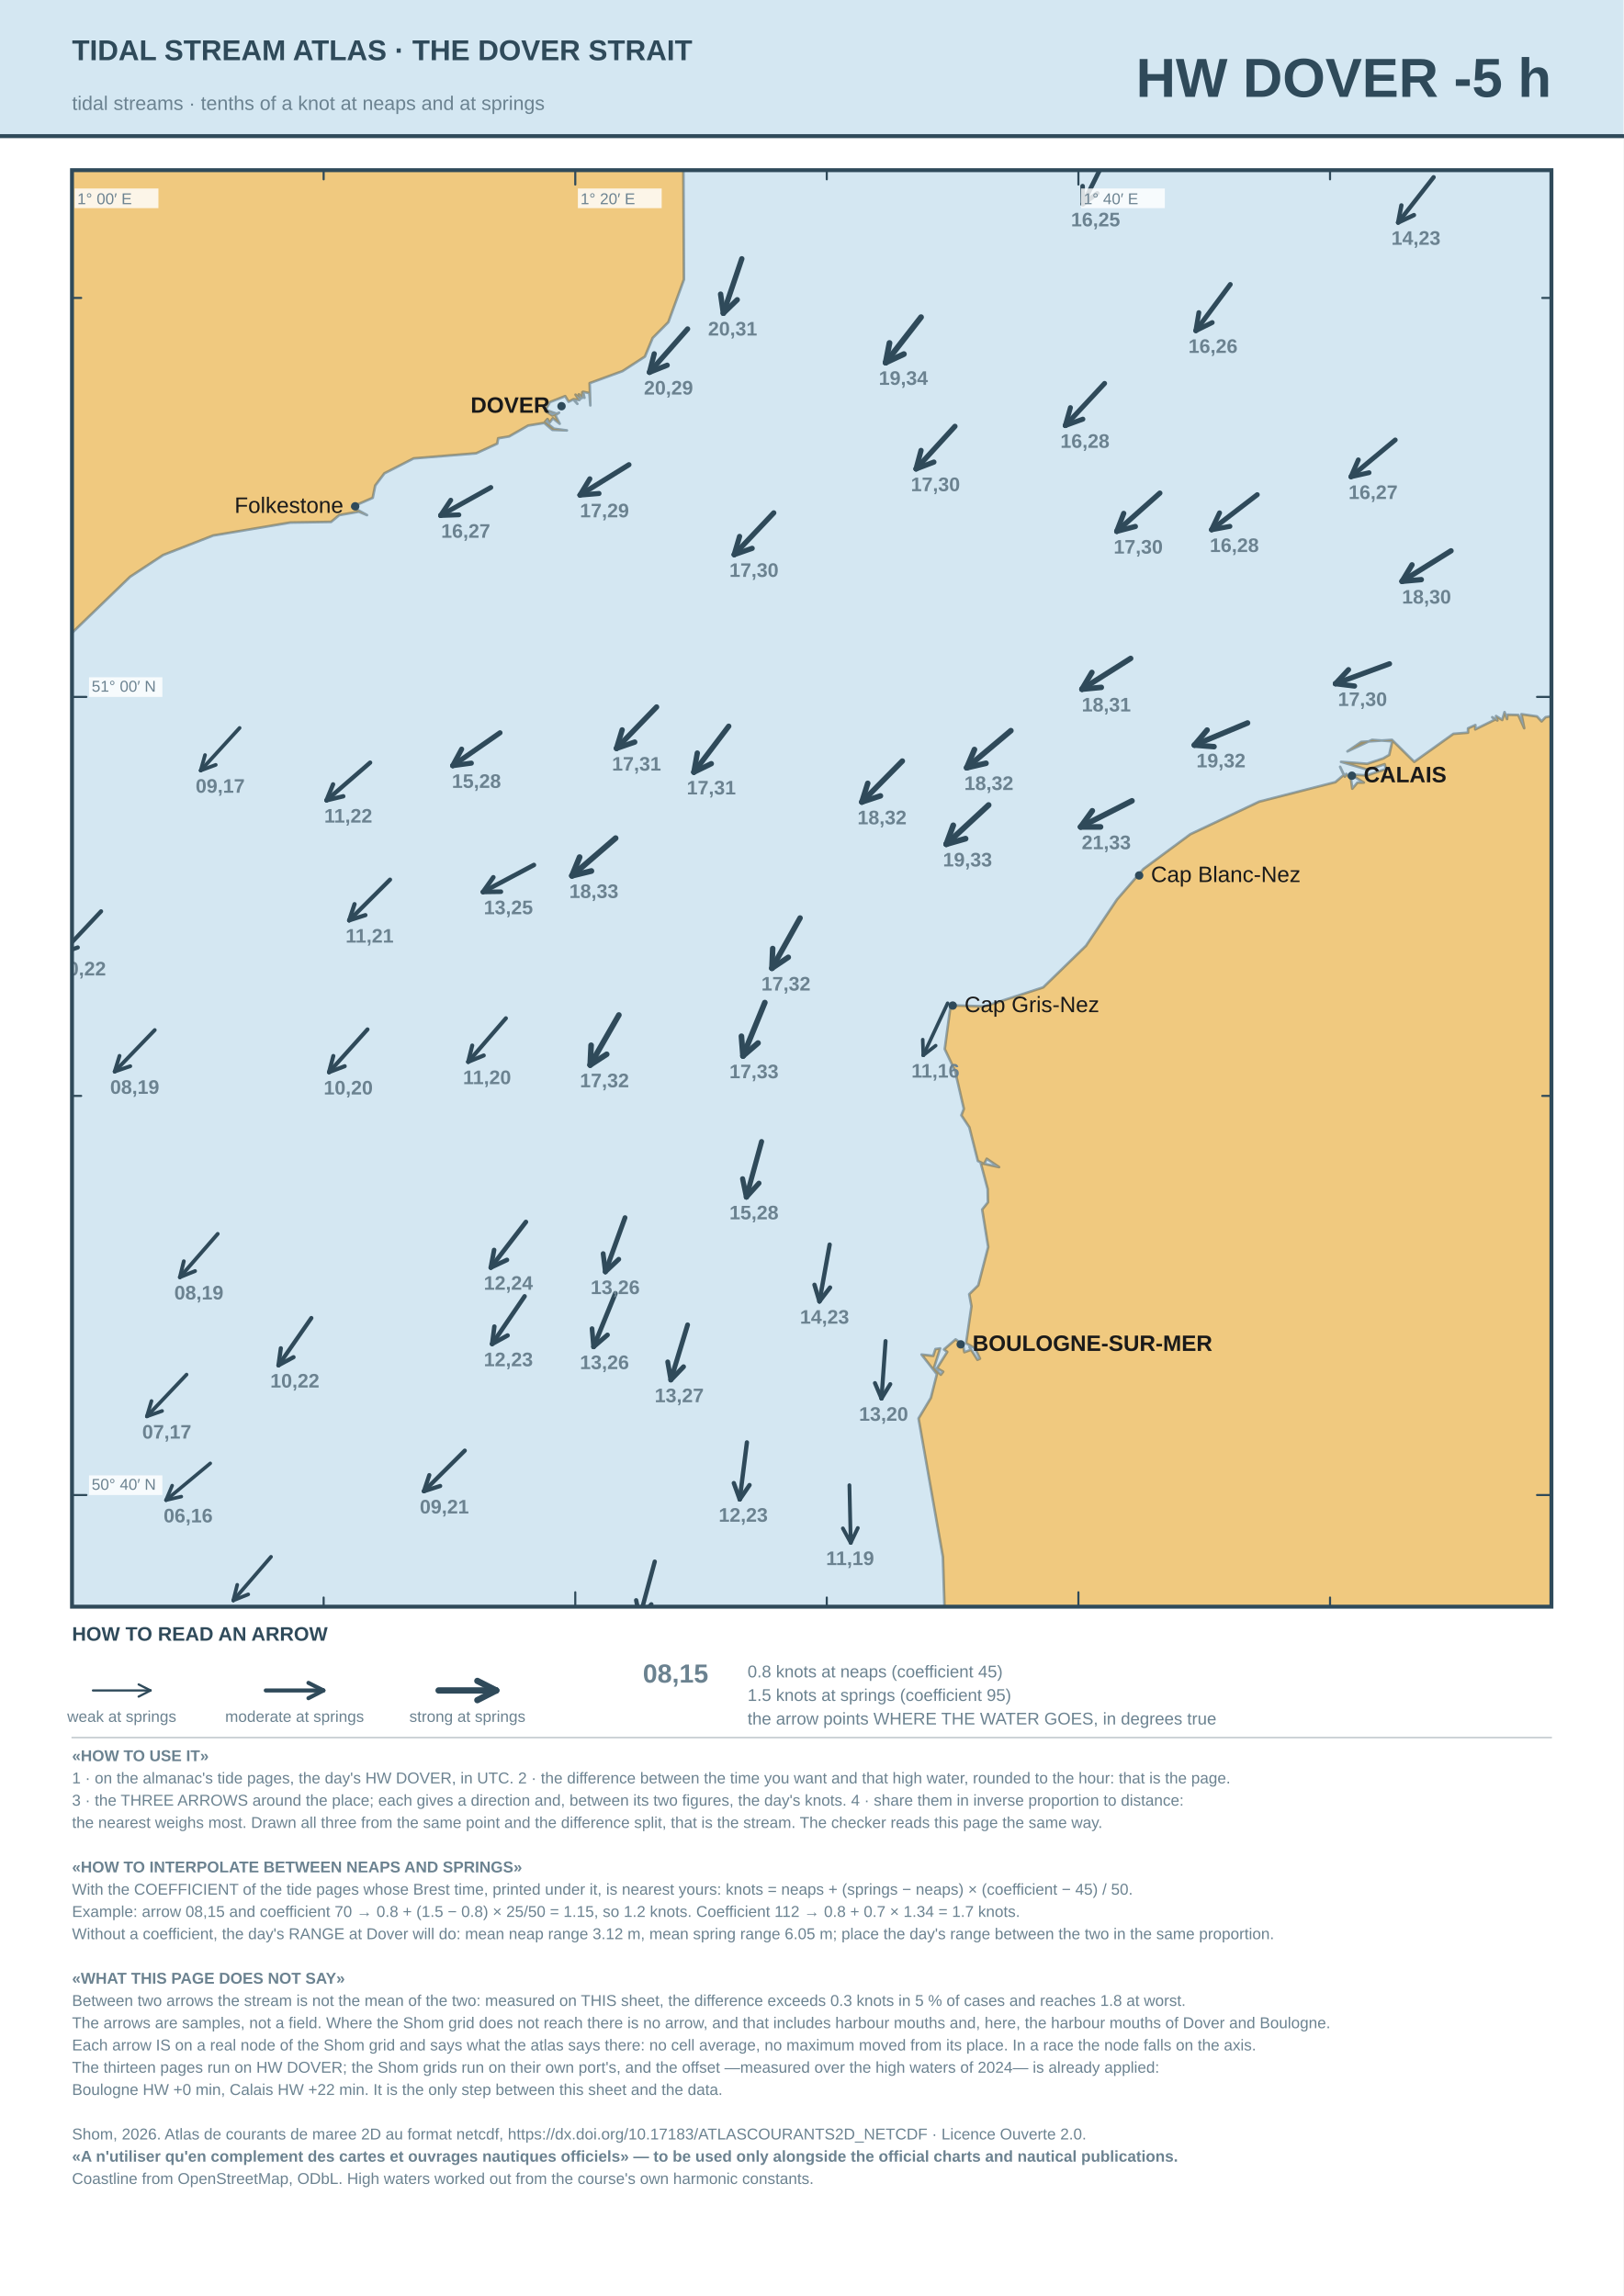
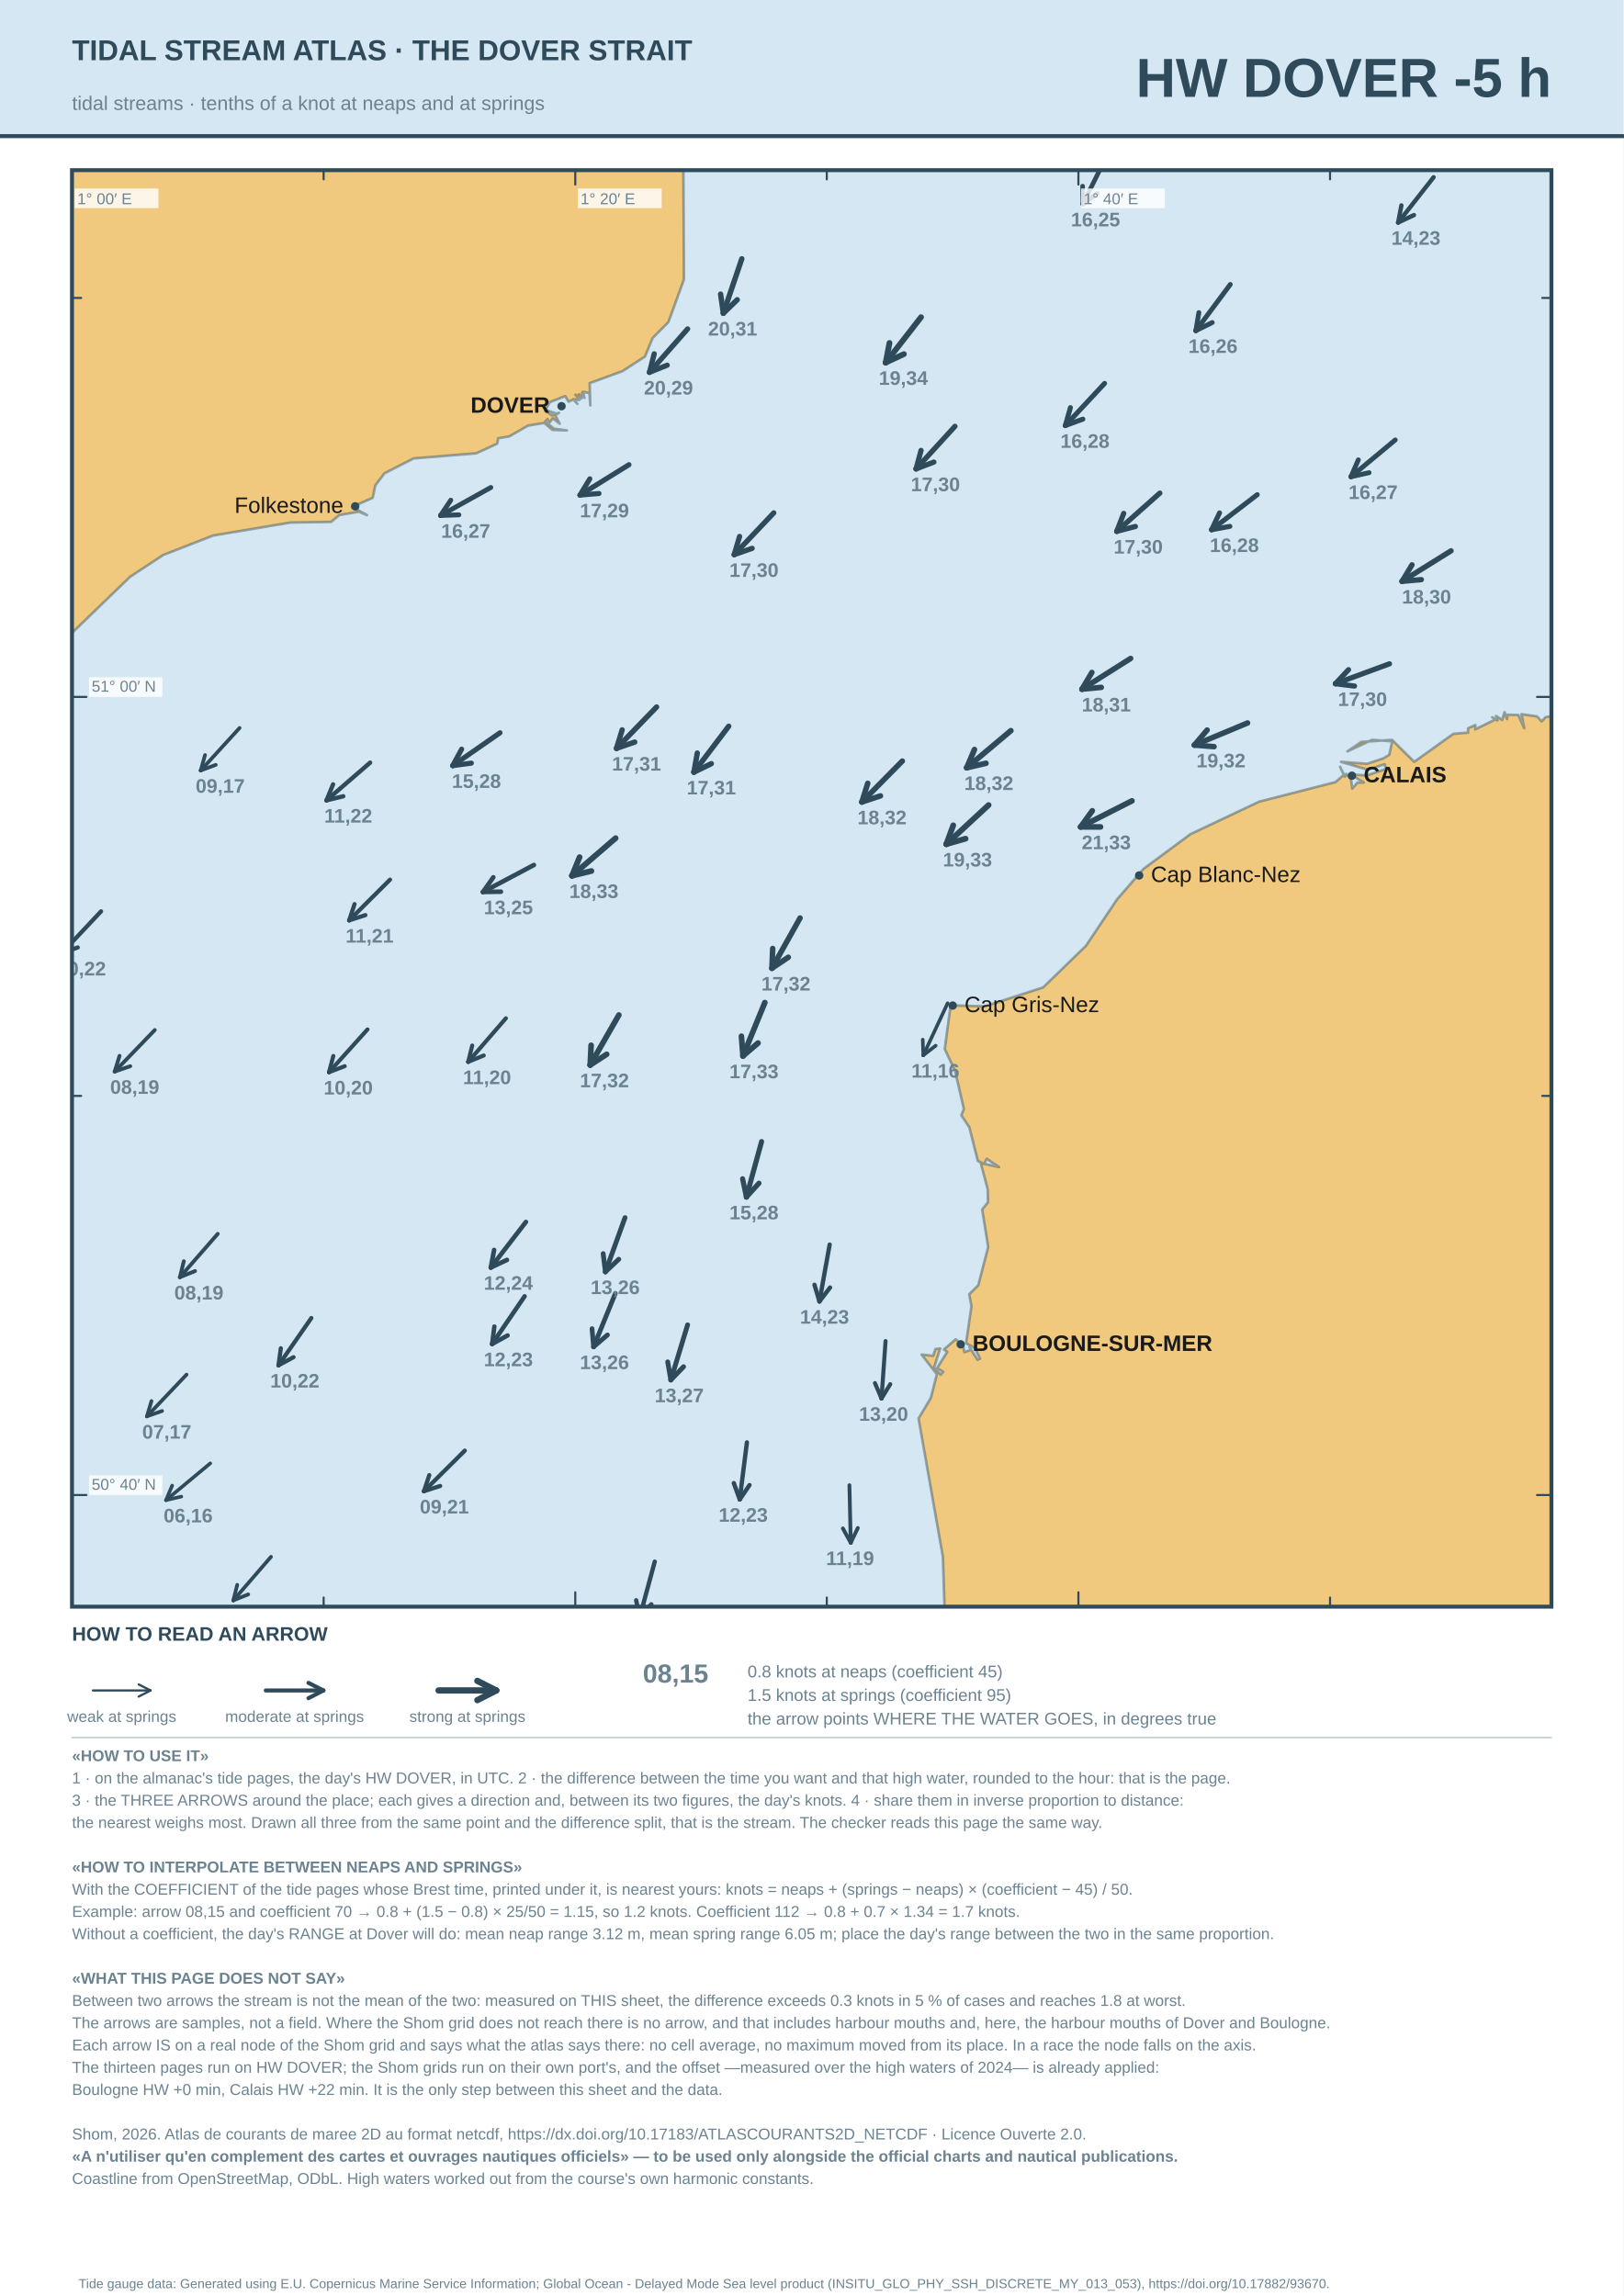
<svg xmlns="http://www.w3.org/2000/svg" width="1240" height="1754" viewBox="0 0 1240 1754">
  <rect x="0.0" y="0.0" width="1240.0" height="1754.0" fill="#FFFFFF" />
  <rect x="0.0" y="0.0" width="1240.0" height="104.0" fill="#D4E7F2" />
  <line x1="0.0" y1="104.0" x2="1240.0" y2="104.0" stroke="#2F4A5A" stroke-width="3.0" stroke-linecap="round" />
  <text x="55.0" y="46.0" font-family="Arial" font-size="22" fill="#2F4A5A" font-weight="bold">TIDAL STREAM ATLAS · THE DOVER STRAIT</text>
  <text x="55.0" y="84.0" font-family="Arial" font-size="15" fill="#6B8290">tidal streams · tenths of a knot at neaps and at springs</text>
  <text x="1185.0" y="74.0" font-family="Arial" font-size="42" fill="#2F4A5A" font-weight="bold" text-anchor="end">HW DOVER   -5 h</text>
  <g transform="translate(0.0,75.0)">
    <clipPath id="marco">
      <rect x="55.0" y="55.0" width="1130.0" height="1097.4" />
    </clipPath>
    <g clip-path="url(#marco)">
      <rect x="55.0" y="55.0" width="1130.0" height="1097.4" fill="#D4E7F2" />
      <polygon points="522.0,55.0 522.4,138.5 510.5,171.1 498.5,183.2 492.6,197.4 475.5,208.5 450.4,217.7 450.9,234.7 450.2,225.3 445.3,224.3 446.4,228.9 444.8,224.6 444.7,228.9 442.2,226.2 443.5,229.6 439.6,226.5 442.5,230.6 438.0,230.0 441.0,233.5 437.9,230.1 434.3,231.9 431.7,227.6 420.0,232.2 416.7,238.1 424.7,240.9 416.3,238.8 421.9,242.4 427.0,240.3 424.1,242.2 427.5,248.7 422.3,244.5 419.7,247.9 418.2,245.1 416.4,247.1 423.1,252.5 433.0,253.8 421.9,253.4 415.7,248.1 403.4,250.1 388.9,258.4 380.5,259.8 379.8,263.9 363.7,271.3 315.9,275.2 293.6,286.6 286.6,295.9 284.7,305.3 268.9,312.2 280.3,318.5 274.1,315.9 259.1,318.5 252.9,323.7 221.7,324.2 162.8,334.1 124.6,349.0 99.4,365.6 55.0,408.5 55.0,55.0" fill="#F0C97F" />
      <polygon points="721.4,1152.4 720.2,1114.4 701.6,1008.6 711.0,992.9 715.6,974.8 703.9,959.8 712.8,960.8 714.5,955.6 718.1,955.1 713.4,969.9 718.6,975.2 720.4,972.9 715.7,970.2 723.5,957.8 721.0,955.9 729.9,948.2 735.5,952.2 736.6,958.0 741.6,956.2 740.5,954.1 746.6,963.8 748.5,962.9 744.8,955.1 737.9,951.1 742.0,922.9 740.3,913.7 747.2,906.9 754.8,877.6 750.2,849.0 754.6,843.5 754.4,833.4 749.1,813.5 763.1,816.6 753.7,810.2 751.7,814.2 746.9,811.9 740.4,786.2 734.3,777.0 736.2,772.1 729.5,743.1 721.6,726.4 726.1,693.0 752.2,693.8 796.8,679.3 829.5,647.5 853.2,612.1 873.4,588.8 909.2,562.3 961.8,537.4 1020.0,522.5 1026.4,517.0 1023.6,510.8 1027.2,518.3 1028.3,516.2 1031.9,520.2 1032.9,527.5 1036.8,522.9 1041.7,522.8 1031.5,516.6 1043.9,517.4 1058.6,512.5 1057.6,508.8 1044.7,513.0 1024.3,507.0 1044.2,508.5 1056.5,504.4 1061.1,501.7 1063.4,491.3 1048.0,490.2 1029.2,499.0 1039.7,491.8 1063.2,490.2 1080.2,507.0 1110.1,485.6 1121.3,484.7 1121.3,481.4 1126.9,478.9 1126.8,482.2 1141.8,474.8 1139.8,472.9 1143.7,475.4 1142.7,472.0 1147.4,475.0 1149.2,469.0 1151.1,474.3 1151.4,471.0 1159.7,471.2 1164.2,481.3 1162.1,470.6 1174.0,472.3 1177.5,476.1 1180.5,472.9 1185.0,472.1 1185.0,1152.4" fill="#F0C97F" />
      <polygon points="522.0,55.0 522.4,138.5 510.5,171.1 498.5,183.2 492.6,197.4 475.5,208.5 450.4,217.7 450.9,234.7 450.2,225.3 445.3,224.3 446.4,228.9 444.8,224.6 444.7,228.9 442.2,226.2 443.5,229.6 439.6,226.5 442.5,230.6 438.0,230.0 441.0,233.5 437.9,230.1 434.3,231.9 431.7,227.6 420.0,232.2 416.7,238.1 424.7,240.9 416.3,238.8 421.9,242.4 427.0,240.3 424.1,242.2 427.5,248.7 422.3,244.5 419.7,247.9 418.2,245.1 416.4,247.1 423.1,252.5 433.0,253.8 421.9,253.4 415.7,248.1 403.4,250.1 388.9,258.4 380.5,259.8 379.8,263.9 363.7,271.3 315.9,275.2 293.6,286.6 286.6,295.9 284.7,305.3 268.9,312.2 280.3,318.5 274.1,315.9 259.1,318.5 252.9,323.7 221.7,324.2 162.8,334.1 124.6,349.0 99.4,365.6 55.0,408.5 55.0,55.0" fill="none" stroke="#2F4A5A" stroke-opacity="0.44" stroke-width="2" stroke-linecap="round" stroke-linejoin="round" />
      <polygon points="721.4,1152.4 720.2,1114.4 701.6,1008.6 711.0,992.9 715.6,974.8 703.9,959.8 712.8,960.8 714.5,955.6 718.1,955.1 713.4,969.9 718.6,975.2 720.4,972.9 715.7,970.2 723.5,957.8 721.0,955.9 729.9,948.2 735.5,952.2 736.6,958.0 741.6,956.2 740.5,954.1 746.6,963.8 748.5,962.9 744.8,955.1 737.9,951.1 742.0,922.9 740.3,913.7 747.2,906.9 754.8,877.6 750.2,849.0 754.6,843.5 754.4,833.4 749.1,813.5 763.1,816.6 753.7,810.2 751.7,814.2 746.9,811.9 740.4,786.2 734.3,777.0 736.2,772.1 729.5,743.1 721.6,726.4 726.1,693.0 752.2,693.8 796.8,679.3 829.5,647.5 853.2,612.1 873.4,588.8 909.2,562.3 961.8,537.4 1020.0,522.5 1026.4,517.0 1023.6,510.8 1027.2,518.3 1028.3,516.2 1031.9,520.2 1032.9,527.5 1036.8,522.9 1041.7,522.8 1031.5,516.6 1043.9,517.4 1058.6,512.5 1057.6,508.8 1044.7,513.0 1024.3,507.0 1044.2,508.5 1056.5,504.4 1061.1,501.7 1063.4,491.3 1048.0,490.2 1029.2,499.0 1039.7,491.8 1063.2,490.2 1080.2,507.0 1110.1,485.6 1121.3,484.7 1121.3,481.4 1126.9,478.9 1126.8,482.2 1141.8,474.8 1139.8,472.9 1143.7,475.4 1142.7,472.0 1147.4,475.0 1149.2,469.0 1151.1,474.3 1151.4,471.0 1159.7,471.2 1164.2,481.3 1162.1,470.6 1174.0,472.3 1177.5,476.1 1180.5,472.9 1185.0,472.1 1185.0,1152.4" fill="none" stroke="#2F4A5A" stroke-opacity="0.44" stroke-width="2" stroke-linecap="round" stroke-linejoin="round" />
      <circle cx="428.9" cy="235.3" r="3.2" fill="#2F4A5A" />
      <text x="419.9" y="240.3" font-family="Arial" font-size="17" fill="#1A1A1A" font-weight="bold" text-anchor="end">DOVER</text>
      <circle cx="271.3" cy="311.8" r="3.2" fill="#2F4A5A" />
      <text x="262.3" y="316.8" font-family="Arial" font-size="17" fill="#1A1A1A" text-anchor="end">Folkestone</text>
      <circle cx="733.8" cy="952.0" r="3.2" fill="#2F4A5A" />
      <text x="742.8" y="957.0" font-family="Arial" font-size="17" fill="#1A1A1A" font-weight="bold" text-anchor="start">BOULOGNE-SUR-MER</text>
      <circle cx="1032.6" cy="517.6" r="3.2" fill="#2F4A5A" />
      <text x="1041.6" y="522.6" font-family="Arial" font-size="17" fill="#1A1A1A" font-weight="bold" text-anchor="start">CALAIS</text>
      <circle cx="727.7" cy="693.2" r="3.2" fill="#2F4A5A" />
      <text x="736.7" y="698.2" font-family="Arial" font-size="17" fill="#1A1A1A" text-anchor="start">Cap Gris-Nez</text>
      <circle cx="870.1" cy="593.8" r="3.2" fill="#2F4A5A" />
      <text x="879.1" y="598.8" font-family="Arial" font-size="17" fill="#1A1A1A" text-anchor="start">Cap Blanc-Nez</text>
      <line x1="160.6" y1="1042.9" x2="126.8" y2="1071.0" stroke="#2F4A5A" stroke-width="2.7" stroke-linecap="round" />
      <line x1="126.8" y1="1071.0" x2="138.5" y2="1068.3" stroke="#2F4A5A" stroke-width="2.7" stroke-linecap="round" />
      <line x1="126.8" y1="1071.0" x2="131.5" y2="1059.9" stroke="#2F4A5A" stroke-width="2.7" stroke-linecap="round" />
      <text x="143.7" y="1088.0" font-family="Arial" font-size="15" fill="#6B8290" font-weight="bold" text-anchor="middle">06,16</text>
      <line x1="207.0" y1="1114.3" x2="178.2" y2="1147.6" stroke="#2F4A5A" stroke-width="2.8" stroke-linecap="round" />
      <line x1="178.2" y1="1147.6" x2="189.6" y2="1143.0" stroke="#2F4A5A" stroke-width="2.8" stroke-linecap="round" />
      <line x1="178.2" y1="1147.6" x2="181.2" y2="1135.7" stroke="#2F4A5A" stroke-width="2.8" stroke-linecap="round" />
      <text x="192.6" y="1164.6" font-family="Arial" font-size="15" fill="#6B8290" font-weight="bold" text-anchor="middle">07,17</text>
      <line x1="355.0" y1="1033.2" x2="323.8" y2="1064.2" stroke="#2F4A5A" stroke-width="3.2" stroke-linecap="round" />
      <line x1="323.8" y1="1064.2" x2="336.2" y2="1060.2" stroke="#2F4A5A" stroke-width="3.2" stroke-linecap="round" />
      <line x1="323.8" y1="1064.2" x2="327.9" y2="1051.9" stroke="#2F4A5A" stroke-width="3.2" stroke-linecap="round" />
      <text x="339.4" y="1081.2" font-family="Arial" font-size="15" fill="#6B8290" font-weight="bold" text-anchor="middle">09,21</text>
      <line x1="500.1" y1="1118.0" x2="488.6" y2="1160.5" stroke="#2F4A5A" stroke-width="3.3" stroke-linecap="round" />
      <line x1="488.6" y1="1160.5" x2="497.5" y2="1150.6" stroke="#2F4A5A" stroke-width="3.3" stroke-linecap="round" />
      <line x1="488.6" y1="1160.5" x2="485.9" y2="1147.5" stroke="#2F4A5A" stroke-width="3.3" stroke-linecap="round" />
      <text x="494.3" y="1177.5" font-family="Arial" font-size="15" fill="#6B8290" font-weight="bold" text-anchor="middle">11,22</text>
      <line x1="570.5" y1="1026.9" x2="565.0" y2="1070.5" stroke="#2F4A5A" stroke-width="3.3" stroke-linecap="round" />
      <line x1="565.0" y1="1070.5" x2="572.5" y2="1059.5" stroke="#2F4A5A" stroke-width="3.3" stroke-linecap="round" />
      <line x1="565.0" y1="1070.5" x2="560.5" y2="1058.0" stroke="#2F4A5A" stroke-width="3.3" stroke-linecap="round" />
      <text x="567.7" y="1087.5" font-family="Arial" font-size="15" fill="#6B8290" font-weight="bold" text-anchor="middle">12,23</text>
      <line x1="648.8" y1="1059.6" x2="649.8" y2="1103.6" stroke="#2F4A5A" stroke-width="2.9" stroke-linecap="round" />
      <line x1="649.8" y1="1103.6" x2="655.2" y2="1092.3" stroke="#2F4A5A" stroke-width="2.9" stroke-linecap="round" />
      <line x1="649.8" y1="1103.6" x2="643.8" y2="1092.6" stroke="#2F4A5A" stroke-width="2.9" stroke-linecap="round" />
      <text x="649.3" y="1120.6" font-family="Arial" font-size="15" fill="#6B8290" font-weight="bold" text-anchor="middle">11,19</text>
      <line x1="142.5" y1="975.1" x2="112.2" y2="1007.0" stroke="#2F4A5A" stroke-width="2.8" stroke-linecap="round" />
      <line x1="112.2" y1="1007.0" x2="123.8" y2="1002.9" stroke="#2F4A5A" stroke-width="2.8" stroke-linecap="round" />
      <line x1="112.2" y1="1007.0" x2="115.7" y2="995.3" stroke="#2F4A5A" stroke-width="2.8" stroke-linecap="round" />
      <text x="127.4" y="1024.0" font-family="Arial" font-size="15" fill="#6B8290" font-weight="bold" text-anchor="middle">07,17</text>
      <line x1="237.8" y1="931.9" x2="212.7" y2="968.0" stroke="#2F4A5A" stroke-width="3.2" stroke-linecap="round" />
      <line x1="212.7" y1="968.0" x2="224.2" y2="961.8" stroke="#2F4A5A" stroke-width="3.2" stroke-linecap="round" />
      <line x1="212.7" y1="968.0" x2="214.5" y2="955.0" stroke="#2F4A5A" stroke-width="3.2" stroke-linecap="round" />
      <text x="225.2" y="985.0" font-family="Arial" font-size="15" fill="#6B8290" font-weight="bold" text-anchor="middle">10,22</text>
      <line x1="400.7" y1="915.3" x2="375.9" y2="951.7" stroke="#2F4A5A" stroke-width="3.4" stroke-linecap="round" />
      <line x1="375.9" y1="951.7" x2="387.7" y2="945.2" stroke="#2F4A5A" stroke-width="3.4" stroke-linecap="round" />
      <line x1="375.9" y1="951.7" x2="377.6" y2="938.4" stroke="#2F4A5A" stroke-width="3.4" stroke-linecap="round" />
      <text x="388.3" y="968.7" font-family="Arial" font-size="15" fill="#6B8290" font-weight="bold" text-anchor="middle">12,23</text>
      <line x1="470.0" y1="913.1" x2="453.4" y2="953.9" stroke="#2F4A5A" stroke-width="3.6" stroke-linecap="round" />
      <line x1="453.4" y1="953.9" x2="464.0" y2="944.8" stroke="#2F4A5A" stroke-width="3.6" stroke-linecap="round" />
      <line x1="453.4" y1="953.9" x2="452.2" y2="940.0" stroke="#2F4A5A" stroke-width="3.6" stroke-linecap="round" />
      <text x="461.7" y="970.9" font-family="Arial" font-size="15" fill="#6B8290" font-weight="bold" text-anchor="middle">13,26</text>
      <line x1="525.2" y1="937.1" x2="512.4" y2="979.2" stroke="#2F4A5A" stroke-width="3.7" stroke-linecap="round" />
      <line x1="512.4" y1="979.2" x2="522.1" y2="969.1" stroke="#2F4A5A" stroke-width="3.7" stroke-linecap="round" />
      <line x1="512.4" y1="979.2" x2="510.0" y2="965.4" stroke="#2F4A5A" stroke-width="3.7" stroke-linecap="round" />
      <text x="518.8" y="996.2" font-family="Arial" font-size="15" fill="#6B8290" font-weight="bold" text-anchor="middle">13,27</text>
      <line x1="676.4" y1="949.5" x2="673.3" y2="993.4" stroke="#2F4A5A" stroke-width="3.1" stroke-linecap="round" />
      <line x1="673.3" y1="993.4" x2="680.0" y2="982.4" stroke="#2F4A5A" stroke-width="3.1" stroke-linecap="round" />
      <line x1="673.3" y1="993.4" x2="668.3" y2="981.6" stroke="#2F4A5A" stroke-width="3.1" stroke-linecap="round" />
      <text x="674.9" y="1010.4" font-family="Arial" font-size="15" fill="#6B8290" font-weight="bold" text-anchor="middle">13,20</text>
      <line x1="166.3" y1="867.6" x2="137.4" y2="900.7" stroke="#2F4A5A" stroke-width="2.9" stroke-linecap="round" />
      <line x1="137.4" y1="900.7" x2="149.0" y2="896.0" stroke="#2F4A5A" stroke-width="2.9" stroke-linecap="round" />
      <line x1="137.4" y1="900.7" x2="140.4" y2="888.5" stroke="#2F4A5A" stroke-width="2.9" stroke-linecap="round" />
      <text x="151.9" y="917.7" font-family="Arial" font-size="15" fill="#6B8290" font-weight="bold" text-anchor="middle">08,19</text>
      <line x1="401.7" y1="858.5" x2="374.9" y2="893.3" stroke="#2F4A5A" stroke-width="3.5" stroke-linecap="round" />
      <line x1="374.9" y1="893.3" x2="387.2" y2="887.5" stroke="#2F4A5A" stroke-width="3.5" stroke-linecap="round" />
      <line x1="374.9" y1="893.3" x2="377.4" y2="879.9" stroke="#2F4A5A" stroke-width="3.5" stroke-linecap="round" />
      <text x="388.3" y="910.3" font-family="Arial" font-size="15" fill="#6B8290" font-weight="bold" text-anchor="middle">12,24</text>
      <line x1="477.4" y1="855.2" x2="462.4" y2="896.6" stroke="#2F4A5A" stroke-width="3.7" stroke-linecap="round" />
      <line x1="462.4" y1="896.6" x2="472.6" y2="887.0" stroke="#2F4A5A" stroke-width="3.7" stroke-linecap="round" />
      <line x1="462.4" y1="896.6" x2="460.7" y2="882.7" stroke="#2F4A5A" stroke-width="3.7" stroke-linecap="round" />
      <text x="469.9" y="913.6" font-family="Arial" font-size="15" fill="#6B8290" font-weight="bold" text-anchor="middle">13,26</text>
      <line x1="581.7" y1="797.1" x2="570.1" y2="839.5" stroke="#2F4A5A" stroke-width="3.9" stroke-linecap="round" />
      <line x1="570.1" y1="839.5" x2="579.7" y2="828.9" stroke="#2F4A5A" stroke-width="3.9" stroke-linecap="round" />
      <line x1="570.1" y1="839.5" x2="567.2" y2="825.5" stroke="#2F4A5A" stroke-width="3.9" stroke-linecap="round" />
      <text x="575.9" y="856.5" font-family="Arial" font-size="15" fill="#6B8290" font-weight="bold" text-anchor="middle">15,28</text>
      <line x1="633.7" y1="875.8" x2="625.9" y2="919.2" stroke="#2F4A5A" stroke-width="3.3" stroke-linecap="round" />
      <line x1="625.9" y1="919.2" x2="634.0" y2="908.6" stroke="#2F4A5A" stroke-width="3.3" stroke-linecap="round" />
      <line x1="625.9" y1="919.2" x2="622.1" y2="906.5" stroke="#2F4A5A" stroke-width="3.3" stroke-linecap="round" />
      <text x="629.8" y="936.2" font-family="Arial" font-size="15" fill="#6B8290" font-weight="bold" text-anchor="middle">14,23</text>
      <line x1="118.2" y1="711.9" x2="87.6" y2="743.6" stroke="#2F4A5A" stroke-width="2.9" stroke-linecap="round" />
      <line x1="87.6" y1="743.6" x2="99.5" y2="739.5" stroke="#2F4A5A" stroke-width="2.9" stroke-linecap="round" />
      <line x1="87.6" y1="743.6" x2="91.3" y2="731.6" stroke="#2F4A5A" stroke-width="2.9" stroke-linecap="round" />
      <text x="102.9" y="760.6" font-family="Arial" font-size="15" fill="#6B8290" font-weight="bold" text-anchor="middle">08,19</text>
      <line x1="280.7" y1="711.4" x2="251.3" y2="744.1" stroke="#2F4A5A" stroke-width="3.1" stroke-linecap="round" />
      <line x1="251.3" y1="744.1" x2="263.3" y2="739.5" stroke="#2F4A5A" stroke-width="3.1" stroke-linecap="round" />
      <line x1="251.3" y1="744.1" x2="254.6" y2="731.7" stroke="#2F4A5A" stroke-width="3.1" stroke-linecap="round" />
      <text x="266.0" y="761.1" font-family="Arial" font-size="15" fill="#6B8290" font-weight="bold" text-anchor="middle">10,20</text>
      <line x1="386.4" y1="702.9" x2="357.6" y2="736.2" stroke="#2F4A5A" stroke-width="3.1" stroke-linecap="round" />
      <line x1="357.6" y1="736.2" x2="369.5" y2="731.3" stroke="#2F4A5A" stroke-width="3.1" stroke-linecap="round" />
      <line x1="357.6" y1="736.2" x2="360.7" y2="723.7" stroke="#2F4A5A" stroke-width="3.1" stroke-linecap="round" />
      <text x="372.0" y="753.2" font-family="Arial" font-size="15" fill="#6B8290" font-weight="bold" text-anchor="middle">11,20</text>
      <line x1="472.7" y1="700.4" x2="450.8" y2="738.6" stroke="#2F4A5A" stroke-width="4.3" stroke-linecap="round" />
      <line x1="450.8" y1="738.6" x2="463.4" y2="730.4" stroke="#2F4A5A" stroke-width="4.3" stroke-linecap="round" />
      <line x1="450.8" y1="738.6" x2="451.5" y2="723.5" stroke="#2F4A5A" stroke-width="4.3" stroke-linecap="round" />
      <text x="461.7" y="755.6" font-family="Arial" font-size="15" fill="#6B8290" font-weight="bold" text-anchor="middle">17,32</text>
      <line x1="584.2" y1="690.9" x2="567.5" y2="731.7" stroke="#2F4A5A" stroke-width="4.3" stroke-linecap="round" />
      <line x1="567.5" y1="731.7" x2="579.0" y2="721.8" stroke="#2F4A5A" stroke-width="4.3" stroke-linecap="round" />
      <line x1="567.5" y1="731.7" x2="566.3" y2="716.6" stroke="#2F4A5A" stroke-width="4.3" stroke-linecap="round" />
      <text x="575.9" y="748.7" font-family="Arial" font-size="15" fill="#6B8290" font-weight="bold" text-anchor="middle">17,33</text>
      <line x1="723.8" y1="691.4" x2="705.2" y2="731.2" stroke="#2F4A5A" stroke-width="2.7" stroke-linecap="round" />
      <line x1="705.2" y1="731.2" x2="714.7" y2="723.8" stroke="#2F4A5A" stroke-width="2.7" stroke-linecap="round" />
      <line x1="705.2" y1="731.2" x2="704.8" y2="719.2" stroke="#2F4A5A" stroke-width="2.7" stroke-linecap="round" />
      <text x="714.5" y="748.2" font-family="Arial" font-size="15" fill="#6B8290" font-weight="bold" text-anchor="middle">11,16</text>
      <line x1="77.2" y1="621.2" x2="47.1" y2="653.2" stroke="#2F4A5A" stroke-width="3.2" stroke-linecap="round" />
      <line x1="47.1" y1="653.2" x2="59.4" y2="648.8" stroke="#2F4A5A" stroke-width="3.2" stroke-linecap="round" />
      <line x1="47.1" y1="653.2" x2="50.8" y2="640.6" stroke="#2F4A5A" stroke-width="3.2" stroke-linecap="round" />
      <text x="62.2" y="670.2" font-family="Arial" font-size="15" fill="#6B8290" font-weight="bold" text-anchor="middle">10,22</text>
      <line x1="297.9" y1="597.0" x2="266.7" y2="628.1" stroke="#2F4A5A" stroke-width="3.2" stroke-linecap="round" />
      <line x1="266.7" y1="628.1" x2="279.1" y2="624.1" stroke="#2F4A5A" stroke-width="3.2" stroke-linecap="round" />
      <line x1="266.7" y1="628.1" x2="270.8" y2="615.7" stroke="#2F4A5A" stroke-width="3.2" stroke-linecap="round" />
      <text x="282.3" y="645.1" font-family="Arial" font-size="15" fill="#6B8290" font-weight="bold" text-anchor="middle">11,21</text>
      <line x1="407.8" y1="585.8" x2="368.9" y2="606.4" stroke="#2F4A5A" stroke-width="3.5" stroke-linecap="round" />
      <line x1="368.9" y1="606.4" x2="382.6" y2="606.2" stroke="#2F4A5A" stroke-width="3.5" stroke-linecap="round" />
      <line x1="368.9" y1="606.4" x2="376.8" y2="595.2" stroke="#2F4A5A" stroke-width="3.5" stroke-linecap="round" />
      <text x="388.3" y="623.4" font-family="Arial" font-size="15" fill="#6B8290" font-weight="bold" text-anchor="middle">13,25</text>
      <line x1="611.1" y1="626.3" x2="589.6" y2="664.7" stroke="#2F4A5A" stroke-width="4.2" stroke-linecap="round" />
      <line x1="589.6" y1="664.7" x2="602.1" y2="656.3" stroke="#2F4A5A" stroke-width="4.2" stroke-linecap="round" />
      <line x1="589.6" y1="664.7" x2="590.2" y2="649.6" stroke="#2F4A5A" stroke-width="4.2" stroke-linecap="round" />
      <text x="600.3" y="681.7" font-family="Arial" font-size="15" fill="#6B8290" font-weight="bold" text-anchor="middle">17,32</text>
      <line x1="282.7" y1="507.6" x2="249.4" y2="536.4" stroke="#2F4A5A" stroke-width="3.3" stroke-linecap="round" />
      <line x1="249.4" y1="536.4" x2="262.2" y2="533.3" stroke="#2F4A5A" stroke-width="3.3" stroke-linecap="round" />
      <line x1="249.4" y1="536.4" x2="254.4" y2="524.2" stroke="#2F4A5A" stroke-width="3.3" stroke-linecap="round" />
      <text x="266.0" y="553.4" font-family="Arial" font-size="15" fill="#6B8290" font-weight="bold" text-anchor="middle">11,22</text>
      <line x1="470.2" y1="565.3" x2="436.9" y2="594.0" stroke="#2F4A5A" stroke-width="4.4" stroke-linecap="round" />
      <line x1="436.9" y1="594.0" x2="451.7" y2="590.4" stroke="#2F4A5A" stroke-width="4.4" stroke-linecap="round" />
      <line x1="436.9" y1="594.0" x2="442.7" y2="579.8" stroke="#2F4A5A" stroke-width="4.4" stroke-linecap="round" />
      <text x="453.6" y="611.0" font-family="Arial" font-size="15" fill="#6B8290" font-weight="bold" text-anchor="middle">18,33</text>
      <line x1="689.2" y1="506.4" x2="658.3" y2="537.7" stroke="#2F4A5A" stroke-width="4.2" stroke-linecap="round" />
      <line x1="658.3" y1="537.7" x2="672.5" y2="533.0" stroke="#2F4A5A" stroke-width="4.2" stroke-linecap="round" />
      <line x1="658.3" y1="537.7" x2="662.8" y2="523.4" stroke="#2F4A5A" stroke-width="4.2" stroke-linecap="round" />
      <text x="673.7" y="554.7" font-family="Arial" font-size="15" fill="#6B8290" font-weight="bold" text-anchor="middle">18,32</text>
      <line x1="755.1" y1="540.0" x2="722.8" y2="569.9" stroke="#2F4A5A" stroke-width="4.4" stroke-linecap="round" />
      <line x1="722.8" y1="569.9" x2="737.5" y2="565.7" stroke="#2F4A5A" stroke-width="4.4" stroke-linecap="round" />
      <line x1="722.8" y1="569.9" x2="728.1" y2="555.5" stroke="#2F4A5A" stroke-width="4.4" stroke-linecap="round" />
      <text x="739.0" y="586.9" font-family="Arial" font-size="15" fill="#6B8290" font-weight="bold" text-anchor="middle">19,33</text>
      <line x1="864.6" y1="536.8" x2="825.4" y2="556.7" stroke="#2F4A5A" stroke-width="4.3" stroke-linecap="round" />
      <line x1="825.4" y1="556.7" x2="840.6" y2="556.7" stroke="#2F4A5A" stroke-width="4.3" stroke-linecap="round" />
      <line x1="825.4" y1="556.7" x2="834.3" y2="544.4" stroke="#2F4A5A" stroke-width="4.3" stroke-linecap="round" />
      <text x="845.0" y="573.7" font-family="Arial" font-size="15" fill="#6B8290" font-weight="bold" text-anchor="middle">21,33</text>
      <line x1="183.0" y1="481.1" x2="153.3" y2="513.6" stroke="#2F4A5A" stroke-width="2.8" stroke-linecap="round" />
      <line x1="153.3" y1="513.6" x2="164.8" y2="509.3" stroke="#2F4A5A" stroke-width="2.8" stroke-linecap="round" />
      <line x1="153.3" y1="513.6" x2="156.6" y2="501.8" stroke="#2F4A5A" stroke-width="2.8" stroke-linecap="round" />
      <text x="168.2" y="530.6" font-family="Arial" font-size="15" fill="#6B8290" font-weight="bold" text-anchor="middle">09,17</text>
      <line x1="381.9" y1="484.8" x2="345.8" y2="509.9" stroke="#2F4A5A" stroke-width="3.9" stroke-linecap="round" />
      <line x1="345.8" y1="509.9" x2="360.0" y2="508.0" stroke="#2F4A5A" stroke-width="3.9" stroke-linecap="round" />
      <line x1="345.8" y1="509.9" x2="352.6" y2="497.3" stroke="#2F4A5A" stroke-width="3.9" stroke-linecap="round" />
      <text x="363.9" y="526.9" font-family="Arial" font-size="15" fill="#6B8290" font-weight="bold" text-anchor="middle">15,28</text>
      <line x1="501.5" y1="465.1" x2="470.9" y2="496.7" stroke="#2F4A5A" stroke-width="4.1" stroke-linecap="round" />
      <line x1="470.9" y1="496.7" x2="484.8" y2="491.9" stroke="#2F4A5A" stroke-width="4.1" stroke-linecap="round" />
      <line x1="470.9" y1="496.7" x2="475.2" y2="482.6" stroke="#2F4A5A" stroke-width="4.1" stroke-linecap="round" />
      <text x="486.2" y="513.7" font-family="Arial" font-size="15" fill="#6B8290" font-weight="bold" text-anchor="middle">17,31</text>
      <line x1="556.6" y1="479.8" x2="530.0" y2="514.9" stroke="#2F4A5A" stroke-width="4.1" stroke-linecap="round" />
      <line x1="530.0" y1="514.9" x2="543.3" y2="508.4" stroke="#2F4A5A" stroke-width="4.1" stroke-linecap="round" />
      <line x1="530.0" y1="514.9" x2="532.6" y2="500.3" stroke="#2F4A5A" stroke-width="4.1" stroke-linecap="round" />
      <text x="543.3" y="531.9" font-family="Arial" font-size="15" fill="#6B8290" font-weight="bold" text-anchor="middle">17,31</text>
      <line x1="772.1" y1="483.2" x2="738.4" y2="511.5" stroke="#2F4A5A" stroke-width="4.3" stroke-linecap="round" />
      <line x1="738.4" y1="511.5" x2="753.1" y2="508.1" stroke="#2F4A5A" stroke-width="4.3" stroke-linecap="round" />
      <line x1="738.4" y1="511.5" x2="744.3" y2="497.6" stroke="#2F4A5A" stroke-width="4.3" stroke-linecap="round" />
      <text x="755.3" y="528.5" font-family="Arial" font-size="15" fill="#6B8290" font-weight="bold" text-anchor="middle">18,32</text>
      <line x1="863.6" y1="428.0" x2="826.4" y2="451.5" stroke="#2F4A5A" stroke-width="4.2" stroke-linecap="round" />
      <line x1="826.4" y1="451.5" x2="841.2" y2="450.1" stroke="#2F4A5A" stroke-width="4.2" stroke-linecap="round" />
      <line x1="826.4" y1="451.5" x2="834.0" y2="438.7" stroke="#2F4A5A" stroke-width="4.2" stroke-linecap="round" />
      <text x="845.0" y="468.5" font-family="Arial" font-size="15" fill="#6B8290" font-weight="bold" text-anchor="middle">18,31</text>
      <line x1="952.9" y1="477.3" x2="912.3" y2="494.2" stroke="#2F4A5A" stroke-width="4.2" stroke-linecap="round" />
      <line x1="912.3" y1="494.2" x2="927.3" y2="495.4" stroke="#2F4A5A" stroke-width="4.2" stroke-linecap="round" />
      <line x1="912.3" y1="494.2" x2="922.0" y2="482.7" stroke="#2F4A5A" stroke-width="4.2" stroke-linecap="round" />
      <text x="932.6" y="511.2" font-family="Arial" font-size="15" fill="#6B8290" font-weight="bold" text-anchor="middle">19,32</text>
      <line x1="1061.3" y1="432.1" x2="1020.0" y2="447.3" stroke="#2F4A5A" stroke-width="4.0" stroke-linecap="round" />
      <line x1="1020.0" y1="447.3" x2="1034.6" y2="449.1" stroke="#2F4A5A" stroke-width="4.0" stroke-linecap="round" />
      <line x1="1020.0" y1="447.3" x2="1030.0" y2="436.6" stroke="#2F4A5A" stroke-width="4.0" stroke-linecap="round" />
      <text x="1040.7" y="464.3" font-family="Arial" font-size="15" fill="#6B8290" font-weight="bold" text-anchor="middle">17,30</text>
      <line x1="374.9" y1="297.4" x2="336.5" y2="318.8" stroke="#2F4A5A" stroke-width="3.7" stroke-linecap="round" />
      <line x1="336.5" y1="318.8" x2="350.5" y2="318.3" stroke="#2F4A5A" stroke-width="3.7" stroke-linecap="round" />
      <line x1="336.5" y1="318.8" x2="344.3" y2="307.1" stroke="#2F4A5A" stroke-width="3.7" stroke-linecap="round" />
      <text x="355.7" y="335.8" font-family="Arial" font-size="15" fill="#6B8290" font-weight="bold" text-anchor="middle">16,27</text>
      <line x1="480.4" y1="280.0" x2="443.0" y2="303.2" stroke="#2F4A5A" stroke-width="3.9" stroke-linecap="round" />
      <line x1="443.0" y1="303.2" x2="457.5" y2="302.0" stroke="#2F4A5A" stroke-width="3.9" stroke-linecap="round" />
      <line x1="443.0" y1="303.2" x2="450.5" y2="290.8" stroke="#2F4A5A" stroke-width="3.9" stroke-linecap="round" />
      <text x="461.7" y="320.2" font-family="Arial" font-size="15" fill="#6B8290" font-weight="bold" text-anchor="middle">17,29</text>
      <line x1="591.0" y1="316.8" x2="560.8" y2="348.7" stroke="#2F4A5A" stroke-width="4.0" stroke-linecap="round" />
      <line x1="560.8" y1="348.7" x2="574.5" y2="343.9" stroke="#2F4A5A" stroke-width="4.0" stroke-linecap="round" />
      <line x1="560.8" y1="348.7" x2="564.9" y2="334.8" stroke="#2F4A5A" stroke-width="4.0" stroke-linecap="round" />
      <text x="575.9" y="365.7" font-family="Arial" font-size="15" fill="#6B8290" font-weight="bold" text-anchor="middle">17,30</text>
      <line x1="729.4" y1="250.7" x2="699.7" y2="283.2" stroke="#2F4A5A" stroke-width="4.0" stroke-linecap="round" />
      <line x1="699.7" y1="283.2" x2="713.3" y2="278.0" stroke="#2F4A5A" stroke-width="4.0" stroke-linecap="round" />
      <line x1="699.7" y1="283.2" x2="703.5" y2="269.1" stroke="#2F4A5A" stroke-width="4.0" stroke-linecap="round" />
      <text x="714.5" y="300.2" font-family="Arial" font-size="15" fill="#6B8290" font-weight="bold" text-anchor="middle">17,30</text>
      <line x1="885.9" y1="301.7" x2="853.0" y2="330.9" stroke="#2F4A5A" stroke-width="4.0" stroke-linecap="round" />
      <line x1="853.0" y1="330.9" x2="867.2" y2="327.2" stroke="#2F4A5A" stroke-width="4.0" stroke-linecap="round" />
      <line x1="853.0" y1="330.9" x2="858.3" y2="317.2" stroke="#2F4A5A" stroke-width="4.0" stroke-linecap="round" />
      <text x="869.4" y="347.9" font-family="Arial" font-size="15" fill="#6B8290" font-weight="bold" text-anchor="middle">17,30</text>
      <line x1="960.3" y1="302.9" x2="925.4" y2="329.7" stroke="#2F4A5A" stroke-width="3.8" stroke-linecap="round" />
      <line x1="925.4" y1="329.7" x2="939.4" y2="327.1" stroke="#2F4A5A" stroke-width="3.8" stroke-linecap="round" />
      <line x1="925.4" y1="329.7" x2="931.5" y2="316.8" stroke="#2F4A5A" stroke-width="3.8" stroke-linecap="round" />
      <text x="942.8" y="346.7" font-family="Arial" font-size="15" fill="#6B8290" font-weight="bold" text-anchor="middle">16,28</text>
      <line x1="1108.3" y1="345.8" x2="1070.9" y2="369.1" stroke="#2F4A5A" stroke-width="4.1" stroke-linecap="round" />
      <line x1="1070.9" y1="369.1" x2="1085.6" y2="367.8" stroke="#2F4A5A" stroke-width="4.1" stroke-linecap="round" />
      <line x1="1070.9" y1="369.1" x2="1078.5" y2="356.5" stroke="#2F4A5A" stroke-width="4.1" stroke-linecap="round" />
      <text x="1089.6" y="386.1" font-family="Arial" font-size="15" fill="#6B8290" font-weight="bold" text-anchor="middle">18,30</text>
      <line x1="525.2" y1="176.3" x2="496.1" y2="209.4" stroke="#2F4A5A" stroke-width="4.0" stroke-linecap="round" />
      <line x1="496.1" y1="209.4" x2="509.6" y2="204.0" stroke="#2F4A5A" stroke-width="4.0" stroke-linecap="round" />
      <line x1="496.1" y1="209.4" x2="499.7" y2="195.3" stroke="#2F4A5A" stroke-width="4.0" stroke-linecap="round" />
      <text x="510.6" y="226.4" font-family="Arial" font-size="15" fill="#6B8290" font-weight="bold" text-anchor="middle">20,29</text>
      <line x1="703.5" y1="167.3" x2="676.5" y2="202.0" stroke="#2F4A5A" stroke-width="4.4" stroke-linecap="round" />
      <line x1="676.5" y1="202.0" x2="690.4" y2="195.5" stroke="#2F4A5A" stroke-width="4.4" stroke-linecap="round" />
      <line x1="676.5" y1="202.0" x2="679.4" y2="187.0" stroke="#2F4A5A" stroke-width="4.4" stroke-linecap="round" />
      <text x="690.0" y="219.0" font-family="Arial" font-size="15" fill="#6B8290" font-weight="bold" text-anchor="middle">19,34</text>
      <line x1="843.7" y1="217.9" x2="813.7" y2="250.1" stroke="#2F4A5A" stroke-width="3.8" stroke-linecap="round" />
      <line x1="813.7" y1="250.1" x2="827.1" y2="245.2" stroke="#2F4A5A" stroke-width="3.8" stroke-linecap="round" />
      <line x1="813.7" y1="250.1" x2="817.6" y2="236.4" stroke="#2F4A5A" stroke-width="3.8" stroke-linecap="round" />
      <text x="828.7" y="267.1" font-family="Arial" font-size="15" fill="#6B8290" font-weight="bold" text-anchor="middle">16,28</text>
      <line x1="939.7" y1="142.3" x2="913.4" y2="177.6" stroke="#2F4A5A" stroke-width="3.7" stroke-linecap="round" />
      <line x1="913.4" y1="177.6" x2="925.9" y2="171.4" stroke="#2F4A5A" stroke-width="3.7" stroke-linecap="round" />
      <line x1="913.4" y1="177.6" x2="915.7" y2="163.8" stroke="#2F4A5A" stroke-width="3.7" stroke-linecap="round" />
      <text x="926.5" y="194.6" font-family="Arial" font-size="15" fill="#6B8290" font-weight="bold" text-anchor="middle">16,26</text>
      <line x1="1065.7" y1="261.1" x2="1031.9" y2="289.2" stroke="#2F4A5A" stroke-width="3.7" stroke-linecap="round" />
      <line x1="1031.9" y1="289.2" x2="1045.7" y2="286.1" stroke="#2F4A5A" stroke-width="3.7" stroke-linecap="round" />
      <line x1="1031.9" y1="289.2" x2="1037.5" y2="276.3" stroke="#2F4A5A" stroke-width="3.7" stroke-linecap="round" />
      <text x="1048.8" y="306.2" font-family="Arial" font-size="15" fill="#6B8290" font-weight="bold" text-anchor="middle">16,27</text>
      <line x1="566.6" y1="122.7" x2="552.5" y2="164.3" stroke="#2F4A5A" stroke-width="4.1" stroke-linecap="round" />
      <line x1="552.5" y1="164.3" x2="563.1" y2="154.0" stroke="#2F4A5A" stroke-width="4.1" stroke-linecap="round" />
      <line x1="552.5" y1="164.3" x2="550.4" y2="149.7" stroke="#2F4A5A" stroke-width="4.1" stroke-linecap="round" />
      <text x="559.6" y="181.3" font-family="Arial" font-size="15" fill="#6B8290" font-weight="bold" text-anchor="middle">20,31</text>
      <line x1="846.6" y1="41.5" x2="827.1" y2="80.9" stroke="#2F4A5A" stroke-width="3.5" stroke-linecap="round" />
      <line x1="827.1" y1="80.9" x2="838.1" y2="72.7" stroke="#2F4A5A" stroke-width="3.5" stroke-linecap="round" />
      <line x1="827.1" y1="80.9" x2="826.9" y2="67.2" stroke="#2F4A5A" stroke-width="3.5" stroke-linecap="round" />
      <text x="836.8" y="97.9" font-family="Arial" font-size="15" fill="#6B8290" font-weight="bold" text-anchor="middle">16,25</text>
      <line x1="1095.0" y1="60.4" x2="1067.9" y2="95.0" stroke="#2F4A5A" stroke-width="3.3" stroke-linecap="round" />
      <line x1="1067.9" y1="95.0" x2="1080.0" y2="89.3" stroke="#2F4A5A" stroke-width="3.3" stroke-linecap="round" />
      <line x1="1067.9" y1="95.0" x2="1070.4" y2="81.9" stroke="#2F4A5A" stroke-width="3.3" stroke-linecap="round" />
      <text x="1081.5" y="112.0" font-family="Arial" font-size="15" fill="#6B8290" font-weight="bold" text-anchor="middle">14,23</text>
    </g>
    <rect x="55.0" y="55.0" width="1130.0" height="1097.4" fill="none" stroke="#2F4A5A" stroke-width="3" />
    <line x1="55.0" y1="1067.1" x2="66.0" y2="1067.1" stroke="#2F4A5A" stroke-width="1.6" stroke-linecap="round" />
    <line x1="1174.0" y1="1067.1" x2="1185.0" y2="1067.1" stroke="#2F4A5A" stroke-width="1.6" stroke-linecap="round" />
    <rect x="68.0" y="1052.1" width="56.0" height="15.0" fill="#FFFFFF" opacity="0.82" />
    <text x="70.0" y="1063.1" font-family="Arial" font-size="12" fill="#6B8290">50° 40′ N</text>
    <line x1="55.0" y1="762.2" x2="62.0" y2="762.2" stroke="#2F4A5A" stroke-width="1.6" stroke-linecap="round" />
    <line x1="1178.0" y1="762.2" x2="1185.0" y2="762.2" stroke="#2F4A5A" stroke-width="1.6" stroke-linecap="round" />
    <line x1="55.0" y1="457.4" x2="66.0" y2="457.4" stroke="#2F4A5A" stroke-width="1.6" stroke-linecap="round" />
    <line x1="1174.0" y1="457.4" x2="1185.0" y2="457.4" stroke="#2F4A5A" stroke-width="1.6" stroke-linecap="round" />
    <rect x="68.0" y="442.4" width="56.0" height="15.0" fill="#FFFFFF" opacity="0.82" />
    <text x="70.0" y="453.4" font-family="Arial" font-size="12" fill="#6B8290">51° 00′ N</text>
    <line x1="55.0" y1="152.6" x2="62.0" y2="152.6" stroke="#2F4A5A" stroke-width="1.6" stroke-linecap="round" />
    <line x1="1178.0" y1="152.6" x2="1185.0" y2="152.6" stroke="#2F4A5A" stroke-width="1.6" stroke-linecap="round" />
    <line x1="55.0" y1="55.0" x2="55.0" y2="66.0" stroke="#2F4A5A" stroke-width="1.6" stroke-linecap="round" />
    <line x1="55.0" y1="1141.4" x2="55.0" y2="1152.4" stroke="#2F4A5A" stroke-width="1.6" stroke-linecap="round" />
    <rect x="57.0" y="69.0" width="64.0" height="15.0" fill="#FFFFFF" opacity="0.82" />
    <text x="59.0" y="81.0" font-family="Arial" font-size="12" fill="#6B8290">1° 00′ E</text>
    <line x1="247.2" y1="55.0" x2="247.2" y2="62.0" stroke="#2F4A5A" stroke-width="1.6" stroke-linecap="round" />
    <line x1="247.2" y1="1145.4" x2="247.2" y2="1152.4" stroke="#2F4A5A" stroke-width="1.6" stroke-linecap="round" />
    <line x1="439.4" y1="55.0" x2="439.4" y2="66.0" stroke="#2F4A5A" stroke-width="1.6" stroke-linecap="round" />
    <line x1="439.4" y1="1141.4" x2="439.4" y2="1152.4" stroke="#2F4A5A" stroke-width="1.6" stroke-linecap="round" />
    <rect x="441.4" y="69.0" width="64.0" height="15.0" fill="#FFFFFF" opacity="0.82" />
    <text x="443.4" y="81.0" font-family="Arial" font-size="12" fill="#6B8290">1° 20′ E</text>
    <line x1="631.5" y1="55.0" x2="631.5" y2="62.0" stroke="#2F4A5A" stroke-width="1.6" stroke-linecap="round" />
    <line x1="631.5" y1="1145.4" x2="631.5" y2="1152.4" stroke="#2F4A5A" stroke-width="1.6" stroke-linecap="round" />
    <line x1="823.7" y1="55.0" x2="823.7" y2="66.0" stroke="#2F4A5A" stroke-width="1.6" stroke-linecap="round" />
    <line x1="823.7" y1="1141.4" x2="823.7" y2="1152.4" stroke="#2F4A5A" stroke-width="1.6" stroke-linecap="round" />
    <rect x="825.7" y="69.0" width="64.0" height="15.0" fill="#FFFFFF" opacity="0.82" />
    <text x="827.7" y="81.0" font-family="Arial" font-size="12" fill="#6B8290">1° 40′ E</text>
    <line x1="1015.9" y1="55.0" x2="1015.9" y2="62.0" stroke="#2F4A5A" stroke-width="1.6" stroke-linecap="round" />
    <line x1="1015.9" y1="1145.4" x2="1015.9" y2="1152.4" stroke="#2F4A5A" stroke-width="1.6" stroke-linecap="round" />
  </g>
  <text x="55.0" y="1253.4" font-family="Arial" font-size="15" fill="#2F4A5A" font-weight="bold">HOW TO READ AN ARROW</text>
  <line x1="71.0" y1="1291.4" x2="115.0" y2="1291.4" stroke="#2F4A5A" stroke-width="1.7" stroke-linecap="round" />
  <line x1="115.0" y1="1291.4" x2="105.9" y2="1286.8" stroke="#2F4A5A" stroke-width="1.7" stroke-linecap="round" />
  <line x1="115.0" y1="1291.4" x2="105.9" y2="1296.1" stroke="#2F4A5A" stroke-width="1.7" stroke-linecap="round" />
  <text x="93.0" y="1315.4" font-family="Arial" font-size="12" fill="#6B8290" text-anchor="middle">weak at springs</text>
  <line x1="203.0" y1="1291.4" x2="247.0" y2="1291.4" stroke="#2F4A5A" stroke-width="3.1" stroke-linecap="round" />
  <line x1="247.0" y1="1291.4" x2="235.6" y2="1285.6" stroke="#2F4A5A" stroke-width="3.1" stroke-linecap="round" />
  <line x1="247.0" y1="1291.4" x2="235.6" y2="1297.3" stroke="#2F4A5A" stroke-width="3.1" stroke-linecap="round" />
  <text x="225.0" y="1315.4" font-family="Arial" font-size="12" fill="#6B8290" text-anchor="middle">moderate at springs</text>
  <line x1="335.0" y1="1291.4" x2="379.0" y2="1291.4" stroke="#2F4A5A" stroke-width="4.8" stroke-linecap="round" />
  <line x1="379.0" y1="1291.4" x2="364.6" y2="1284.1" stroke="#2F4A5A" stroke-width="4.8" stroke-linecap="round" />
  <line x1="379.0" y1="1291.4" x2="364.6" y2="1298.8" stroke="#2F4A5A" stroke-width="4.8" stroke-linecap="round" />
  <text x="357.0" y="1315.4" font-family="Arial" font-size="12" fill="#6B8290" text-anchor="middle">strong at springs</text>
  <text x="491.0" y="1285.4" font-family="Arial" font-size="20" fill="#6B8290" font-weight="bold">08,15</text>
  <text x="571.0" y="1281.4" font-family="Arial" font-size="13" fill="#6B8290">0.8 knots at neaps (coefficient 45)</text>
  <text x="571.0" y="1299.4" font-family="Arial" font-size="13" fill="#6B8290">1.5 knots at springs (coefficient 95)</text>
  <text x="571.0" y="1317.4" font-family="Arial" font-size="13" fill="#6B8290">the arrow points WHERE THE WATER GOES, in degrees true</text>
  <line x1="55.0" y1="1327.4" x2="1185.0" y2="1327.4" stroke="#2F4A5A" stroke-width="1.0" opacity="0.35" stroke-linecap="round" />
  <text x="55.0" y="1345.4" font-family="Arial" font-size="12" fill="#6B8290" font-weight="bold">«HOW TO USE IT»</text>
  <text x="55.0" y="1362.4" font-family="Arial" font-size="12" fill="#6B8290">1 · on the almanac's tide pages, the day's HW DOVER, in UTC. 2 · the difference between the time you want and that high water, rounded to the hour: that is the page.</text>
  <text x="55.0" y="1379.4" font-family="Arial" font-size="12" fill="#6B8290">3 · the THREE ARROWS around the place; each gives a direction and, between its two figures, the day's knots. 4 · share them in inverse proportion to distance:</text>
  <text x="55.0" y="1396.4" font-family="Arial" font-size="12" fill="#6B8290">   the nearest weighs most. Drawn all three from the same point and the difference split, that is the stream. The checker reads this page the same way.</text>
  <text x="55.0" y="1413.4" font-family="Arial" font-size="12" fill="#6B8290" />
  <text x="55.0" y="1430.4" font-family="Arial" font-size="12" fill="#6B8290" font-weight="bold">«HOW TO INTERPOLATE BETWEEN NEAPS AND SPRINGS»</text>
  <text x="55.0" y="1447.4" font-family="Arial" font-size="12" fill="#6B8290">With the COEFFICIENT of the tide pages whose Brest time, printed under it, is nearest yours:   knots = neaps + (springs − neaps) × (coefficient − 45) / 50.</text>
  <text x="55.0" y="1464.4" font-family="Arial" font-size="12" fill="#6B8290">Example: arrow 08,15 and coefficient 70  →  0.8 + (1.5 − 0.8) × 25/50 = 1.15, so 1.2 knots. Coefficient 112  →  0.8 + 0.7 × 1.34 = 1.7 knots.</text>
  <text x="55.0" y="1481.4" font-family="Arial" font-size="12" fill="#6B8290">Without a coefficient, the day's RANGE at Dover will do: mean neap range 3.12 m, mean spring range 6.05 m; place the day's range between the two in the same proportion.</text>
  <text x="55.0" y="1498.4" font-family="Arial" font-size="12" fill="#6B8290" />
  <text x="55.0" y="1515.4" font-family="Arial" font-size="12" fill="#6B8290" font-weight="bold">«WHAT THIS PAGE DOES NOT SAY»</text>
  <text x="55.0" y="1532.4" font-family="Arial" font-size="12" fill="#6B8290">Between two arrows the stream is not the mean of the two: measured on THIS sheet, the difference exceeds 0.3 knots in 5 % of cases and reaches 1.8 at worst.</text>
  <text x="55.0" y="1549.4" font-family="Arial" font-size="12" fill="#6B8290">The arrows are samples, not a field. Where the Shom grid does not reach there is no arrow, and that includes harbour mouths and, here, the harbour mouths of Dover and Boulogne.</text>
  <text x="55.0" y="1566.4" font-family="Arial" font-size="12" fill="#6B8290">Each arrow IS on a real node of the Shom grid and says what the atlas says there: no cell average, no maximum moved from its place. In a race the node falls on the axis.</text>
  <text x="55.0" y="1583.4" font-family="Arial" font-size="12" fill="#6B8290">The thirteen pages run on HW DOVER; the Shom grids run on their own port's, and the offset —measured over the high waters of 2024— is already applied:</text>
  <text x="55.0" y="1600.4" font-family="Arial" font-size="12" fill="#6B8290">   Boulogne HW +0 min, Calais HW +22 min. It is the only step between this sheet and the data.</text>
  <text x="55.0" y="1617.4" font-family="Arial" font-size="12" fill="#6B8290" />
  <text x="55.0" y="1634.4" font-family="Arial" font-size="12" fill="#6B8290">Shom, 2026. Atlas de courants de maree 2D au format netcdf, https://dx.doi.org/10.17183/ATLASCOURANTS2D_NETCDF · Licence Ouverte 2.0.</text>
  <text x="55.0" y="1651.4" font-family="Arial" font-size="12" fill="#6B8290" font-weight="bold">«A n'utiliser qu'en complement des cartes et ouvrages nautiques officiels» — to be used only alongside the official charts and nautical publications.</text>
  <text x="55.0" y="1668.4" font-family="Arial" font-size="12" fill="#6B8290">Coastline from OpenStreetMap, ODbL. High waters worked out from the course's own harmonic constants.</text>
+   <text x="60.0" y="1748.0" font-family="Arial" font-size="10" fill="#6B8290" data-fuente-pie="1">Tide gauge data: Generated using E.U. Copernicus Marine Service Information; Global Ocean - Delayed Mode Sea level product (INSITU_GLO_PHY_SSH_DISCRETE_MY_013_053), https://doi.org/10.17882/93670.</text>
</svg>
